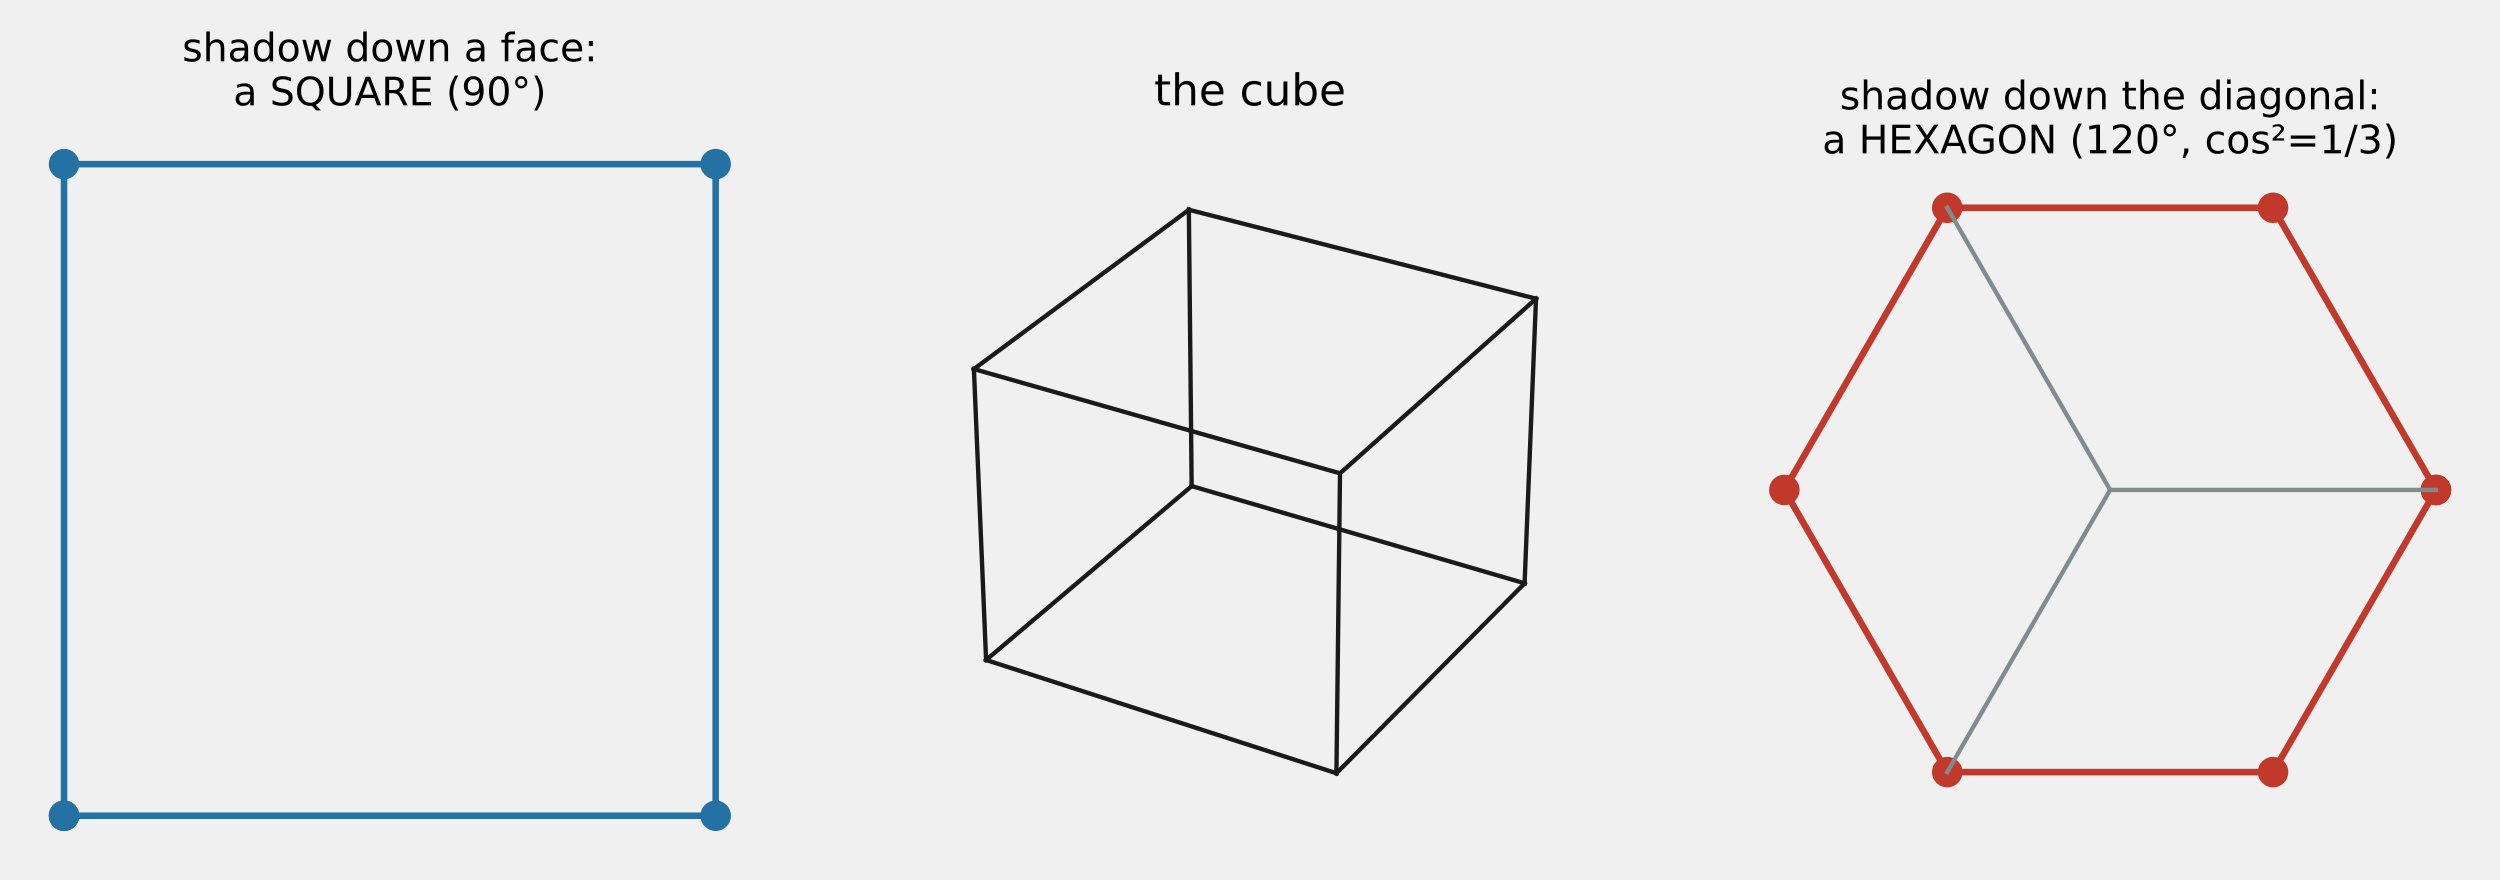
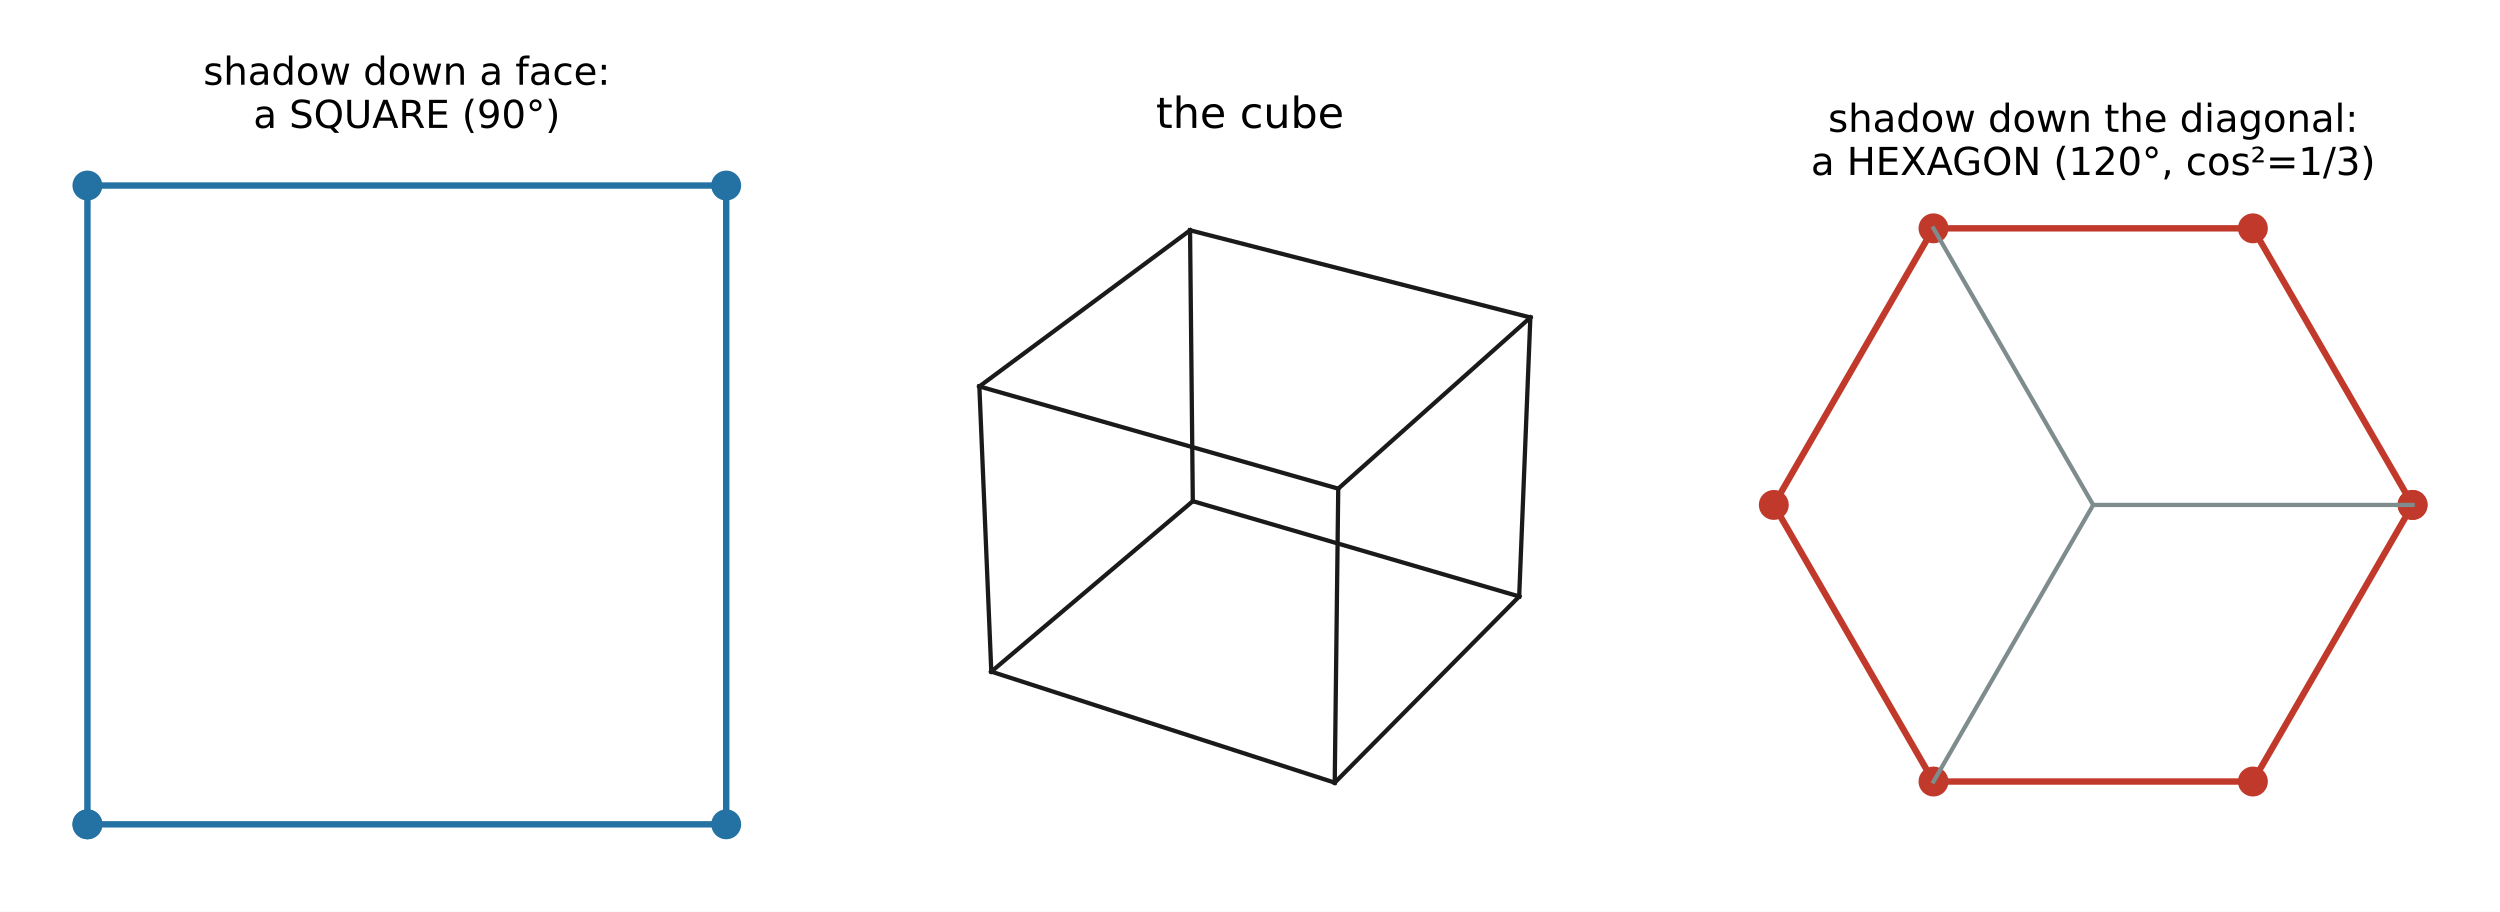
- <svg xmlns="http://www.w3.org/2000/svg" xmlns:xlink="http://www.w3.org/1999/xlink" width="572.4pt" height="201.434pt" viewBox="0 0 572.4 201.434" version="1.1">
+ <svg xmlns="http://www.w3.org/2000/svg" xmlns:xlink="http://www.w3.org/1999/xlink" width="583.92pt" height="212.954pt" viewBox="0 0 583.92 212.954" version="1.1">
  <defs>
    <style type="text/css">*{stroke-linejoin: round; stroke-linecap: butt}</style>
  </defs>
  <g id="figure_1">
    <g id="patch_1">
-       <path d="M 0 201.434  L 572.4 201.434  L 572.4 0  L 0 0  L 0 201.434  z " style="fill: none" />
+       <path d="M 0 212.954  L 583.92 212.954  L 583.92 0  L 0 0  z " style="fill: #ffffff" />
    </g>
    <g id="patch_2">
-       <path d="M 204.141 194.234  L 368.259 194.234  L 368.259 30.117  L 204.141 30.117  L 204.141 194.234  z " style="fill: none" />
+       <path d="M 209.901 199.994  L 374.019 199.994  L 374.019 35.877  L 209.901 35.877  z " style="fill: #ffffff" />
    </g>
    <g id="axes_1">
      <g id="line2d_1">
-         <path d="M 225.776 151.113  L 222.986 84.501  " clip-path="url(#p58c0b14d65)" style="fill: none; stroke: #1a1a1a; stroke-linecap: square" />
+         <path d="M 231.536 156.873  L 228.746 90.261  " clip-path="url(#p844d4ab49a)" style="fill: none; stroke: #1a1a1a; stroke-linecap: square" />
      </g>
      <g id="line2d_2">
-         <path d="M 225.776 151.113  L 272.841 111.296  " clip-path="url(#p58c0b14d65)" style="fill: none; stroke: #1a1a1a; stroke-linecap: square" />
+         <path d="M 231.536 156.873  L 278.601 117.056  " clip-path="url(#p844d4ab49a)" style="fill: none; stroke: #1a1a1a; stroke-linecap: square" />
      </g>
      <g id="line2d_3">
-         <path d="M 225.776 151.113  L 305.989 177.045  " clip-path="url(#p58c0b14d65)" style="fill: none; stroke: #1a1a1a; stroke-linecap: square" />
+         <path d="M 231.536 156.873  L 311.749 182.805  " clip-path="url(#p844d4ab49a)" style="fill: none; stroke: #1a1a1a; stroke-linecap: square" />
      </g>
      <g id="line2d_4">
-         <path d="M 222.986 84.501  L 272.199 48.034  " clip-path="url(#p58c0b14d65)" style="fill: none; stroke: #1a1a1a; stroke-linecap: square" />
+         <path d="M 228.746 90.261  L 277.959 53.794  " clip-path="url(#p844d4ab49a)" style="fill: none; stroke: #1a1a1a; stroke-linecap: square" />
      </g>
      <g id="line2d_5">
-         <path d="M 222.986 84.501  L 306.81 108.377  " clip-path="url(#p58c0b14d65)" style="fill: none; stroke: #1a1a1a; stroke-linecap: square" />
+         <path d="M 228.746 90.261  L 312.57 114.137  " clip-path="url(#p844d4ab49a)" style="fill: none; stroke: #1a1a1a; stroke-linecap: square" />
      </g>
      <g id="line2d_6">
-         <path d="M 272.841 111.296  L 272.199 48.034  " clip-path="url(#p58c0b14d65)" style="fill: none; stroke: #1a1a1a; stroke-linecap: square" />
+         <path d="M 278.601 117.056  L 277.959 53.794  " clip-path="url(#p844d4ab49a)" style="fill: none; stroke: #1a1a1a; stroke-linecap: square" />
      </g>
      <g id="line2d_7">
-         <path d="M 272.841 111.296  L 349.072 133.555  " clip-path="url(#p58c0b14d65)" style="fill: none; stroke: #1a1a1a; stroke-linecap: square" />
+         <path d="M 278.601 117.056  L 354.832 139.315  " clip-path="url(#p844d4ab49a)" style="fill: none; stroke: #1a1a1a; stroke-linecap: square" />
      </g>
      <g id="line2d_8">
-         <path d="M 272.199 48.034  L 351.684 68.392  " clip-path="url(#p58c0b14d65)" style="fill: none; stroke: #1a1a1a; stroke-linecap: square" />
+         <path d="M 277.959 53.794  L 357.444 74.152  " clip-path="url(#p844d4ab49a)" style="fill: none; stroke: #1a1a1a; stroke-linecap: square" />
      </g>
      <g id="line2d_9">
-         <path d="M 305.989 177.045  L 306.81 108.377  " clip-path="url(#p58c0b14d65)" style="fill: none; stroke: #1a1a1a; stroke-linecap: square" />
+         <path d="M 311.749 182.805  L 312.57 114.137  " clip-path="url(#p844d4ab49a)" style="fill: none; stroke: #1a1a1a; stroke-linecap: square" />
      </g>
      <g id="line2d_10">
-         <path d="M 305.989 177.045  L 349.072 133.555  " clip-path="url(#p58c0b14d65)" style="fill: none; stroke: #1a1a1a; stroke-linecap: square" />
+         <path d="M 311.749 182.805  L 354.832 139.315  " clip-path="url(#p844d4ab49a)" style="fill: none; stroke: #1a1a1a; stroke-linecap: square" />
      </g>
      <g id="line2d_11">
-         <path d="M 306.81 108.377  L 351.684 68.392  " clip-path="url(#p58c0b14d65)" style="fill: none; stroke: #1a1a1a; stroke-linecap: square" />
+         <path d="M 312.57 114.137  L 357.444 74.152  " clip-path="url(#p844d4ab49a)" style="fill: none; stroke: #1a1a1a; stroke-linecap: square" />
      </g>
      <g id="line2d_12">
-         <path d="M 349.072 133.555  L 351.684 68.392  " clip-path="url(#p58c0b14d65)" style="fill: none; stroke: #1a1a1a; stroke-linecap: square" />
+         <path d="M 354.832 139.315  L 357.444 74.152  " clip-path="url(#p844d4ab49a)" style="fill: none; stroke: #1a1a1a; stroke-linecap: square" />
      </g>
      <g id="text_1">
-         <g transform="translate(264.2367 24.11662) scale(0.1 -0.1)">
+         <g transform="translate(269.9967 29.87663) scale(0.1 -0.1)">
          <defs>
            <path id="DejaVuSans-74" d="M 1172 4494  L 1172 3500  L 2356 3500  L 2356 3053  L 1172 3053  L 1172 1153  Q 1172 725 1289 603  Q 1406 481 1766 481  L 2356 481  L 2356 0  L 1766 0  Q 1100 0 847 248  Q 594 497 594 1153  L 594 3053  L 172 3053  L 172 3500  L 594 3500  L 594 4494  L 1172 4494  z " transform="scale(0.015625)" />
            <path id="DejaVuSans-68" d="M 3513 2113  L 3513 0  L 2938 0  L 2938 2094  Q 2938 2591 2744 2837  Q 2550 3084 2163 3084  Q 1697 3084 1428 2787  Q 1159 2491 1159 1978  L 1159 0  L 581 0  L 581 4863  L 1159 4863  L 1159 2956  Q 1366 3272 1645 3428  Q 1925 3584 2291 3584  Q 2894 3584 3203 3211  Q 3513 2838 3513 2113  z " transform="scale(0.015625)" />
            <path id="DejaVuSans-65" d="M 3597 1894  L 3597 1613  L 953 1613  Q 991 1019 1311 708  Q 1631 397 2203 397  Q 2534 397 2845 478  Q 3156 559 3463 722  L 3463 178  Q 3153 47 2828 -22  Q 2503 -91 2169 -91  Q 1331 -91 842 396  Q 353 884 353 1716  Q 353 2575 817 3079  Q 1281 3584 2069 3584  Q 2775 3584 3186 3129  Q 3597 2675 3597 1894  z M 3022 2063  Q 3016 2534 2758 2815  Q 2500 3097 2075 3097  Q 1594 3097 1305 2825  Q 1016 2553 972 2059  L 3022 2063  z " transform="scale(0.015625)" />
            <path id="DejaVuSans-20" transform="scale(0.015625)" />
            <path id="DejaVuSans-63" d="M 3122 3366  L 3122 2828  Q 2878 2963 2633 3030  Q 2388 3097 2138 3097  Q 1578 3097 1268 2742  Q 959 2388 959 1747  Q 959 1106 1268 751  Q 1578 397 2138 397  Q 2388 397 2633 464  Q 2878 531 3122 666  L 3122 134  Q 2881 22 2623 -34  Q 2366 -91 2075 -91  Q 1284 -91 818 406  Q 353 903 353 1747  Q 353 2603 823 3093  Q 1294 3584 2113 3584  Q 2378 3584 2631 3529  Q 2884 3475 3122 3366  z " transform="scale(0.015625)" />
            <path id="DejaVuSans-75" d="M 544 1381  L 544 3500  L 1119 3500  L 1119 1403  Q 1119 906 1312 657  Q 1506 409 1894 409  Q 2359 409 2629 706  Q 2900 1003 2900 1516  L 2900 3500  L 3475 3500  L 3475 0  L 2900 0  L 2900 538  Q 2691 219 2414 64  Q 2138 -91 1772 -91  Q 1169 -91 856 284  Q 544 659 544 1381  z M 1991 3584  L 1991 3584  z " transform="scale(0.015625)" />
            <path id="DejaVuSans-62" d="M 3116 1747  Q 3116 2381 2855 2742  Q 2594 3103 2138 3103  Q 1681 3103 1420 2742  Q 1159 2381 1159 1747  Q 1159 1113 1420 752  Q 1681 391 2138 391  Q 2594 391 2855 752  Q 3116 1113 3116 1747  z M 1159 2969  Q 1341 3281 1617 3432  Q 1894 3584 2278 3584  Q 2916 3584 3314 3078  Q 3713 2572 3713 1747  Q 3713 922 3314 415  Q 2916 -91 2278 -91  Q 1894 -91 1617 61  Q 1341 213 1159 525  L 1159 0  L 581 0  L 581 4863  L 1159 4863  L 1159 2969  z " transform="scale(0.015625)" />
          </defs>
          <use xlink:href="#DejaVuSans-74" />
          <use xlink:href="#DejaVuSans-68" transform="translate(39.20898 0)" />
          <use xlink:href="#DejaVuSans-65" transform="translate(102.5879 0)" />
          <use xlink:href="#DejaVuSans-20" transform="translate(164.1113 0)" />
          <use xlink:href="#DejaVuSans-63" transform="translate(195.8984 0)" />
          <use xlink:href="#DejaVuSans-75" transform="translate(250.8789 0)" />
          <use xlink:href="#DejaVuSans-62" transform="translate(314.2578 0)" />
          <use xlink:href="#DejaVuSans-65" transform="translate(377.7344 0)" />
        </g>
      </g>
    </g>
    <g id="axes_2">
      <g id="line2d_13">
-         <path d="M 14.66 186.774  L 163.858 186.774  L 163.858 37.577  L 14.66 37.577  L 14.66 186.774  " clip-path="url(#pe6e1a528b1)" style="fill: none; stroke: #2471a3; stroke-width: 1.5; stroke-linecap: square" />
+         <path d="M 20.42 192.534  L 169.618 192.534  L 169.618 43.337  L 20.42 43.337  L 20.42 192.534  " clip-path="url(#p0054fff9ba)" style="fill: none; stroke: #2471a3; stroke-width: 1.5; stroke-linecap: square" />
        <defs>
-           <path id="m11e223bd0e" d="M 0 3  C 0.796 3 1.559 2.684 2.121 2.121  C 2.684 1.559 3 0.796 3 0  C 3 -0.796 2.684 -1.559 2.121 -2.121  C 1.559 -2.684 0.796 -3 0 -3  C -0.796 -3 -1.559 -2.684 -2.121 -2.121  C -2.684 -1.559 -3 -0.796 -3 0  C -3 0.796 -2.684 1.559 -2.121 2.121  C -1.559 2.684 -0.796 3 0 3  z " style="stroke: #2471a3" />
+           <path id="m26a2a8f59e" d="M 0 3  C 0.796 3 1.559 2.684 2.121 2.121  C 2.684 1.559 3 0.796 3 0  C 3 -0.796 2.684 -1.559 2.121 -2.121  C 1.559 -2.684 0.796 -3 0 -3  C -0.796 -3 -1.559 -2.684 -2.121 -2.121  C -2.684 -1.559 -3 -0.796 -3 0  C -3 0.796 -2.684 1.559 -2.121 2.121  C -1.559 2.684 -0.796 3 0 3  z " style="stroke: #2471a3" />
        </defs>
-         <g clip-path="url(#pe6e1a528b1)">
-           <use xlink:href="#m11e223bd0e" x="14.66" y="186.774" style="fill: #2471a3; stroke: #2471a3" />
-           <use xlink:href="#m11e223bd0e" x="163.858" y="186.774" style="fill: #2471a3; stroke: #2471a3" />
-           <use xlink:href="#m11e223bd0e" x="163.858" y="37.577" style="fill: #2471a3; stroke: #2471a3" />
-           <use xlink:href="#m11e223bd0e" x="14.66" y="37.577" style="fill: #2471a3; stroke: #2471a3" />
-           <use xlink:href="#m11e223bd0e" x="14.66" y="186.774" style="fill: #2471a3; stroke: #2471a3" />
+         <g clip-path="url(#p0054fff9ba)">
+           <use xlink:href="#m26a2a8f59e" x="20.42" y="192.534" style="fill: #2471a3; stroke: #2471a3" />
+           <use xlink:href="#m26a2a8f59e" x="169.618" y="192.534" style="fill: #2471a3; stroke: #2471a3" />
+           <use xlink:href="#m26a2a8f59e" x="169.618" y="43.337" style="fill: #2471a3; stroke: #2471a3" />
+           <use xlink:href="#m26a2a8f59e" x="20.42" y="43.337" style="fill: #2471a3; stroke: #2471a3" />
+           <use xlink:href="#m26a2a8f59e" x="20.42" y="192.534" style="fill: #2471a3; stroke: #2471a3" />
        </g>
      </g>
      <g id="text_2">
-         <g transform="translate(41.72335 14.03859) scale(0.09 -0.09)">
+         <g transform="translate(47.48336 19.79859) scale(0.09 -0.09)">
          <defs>
            <path id="DejaVuSans-73" d="M 2834 3397  L 2834 2853  Q 2591 2978 2328 3040  Q 2066 3103 1784 3103  Q 1356 3103 1142 2972  Q 928 2841 928 2578  Q 928 2378 1081 2264  Q 1234 2150 1697 2047  L 1894 2003  Q 2506 1872 2764 1633  Q 3022 1394 3022 966  Q 3022 478 2636 193  Q 2250 -91 1575 -91  Q 1294 -91 989 -36  Q 684 19 347 128  L 347 722  Q 666 556 975 473  Q 1284 391 1588 391  Q 1994 391 2212 530  Q 2431 669 2431 922  Q 2431 1156 2273 1281  Q 2116 1406 1581 1522  L 1381 1569  Q 847 1681 609 1914  Q 372 2147 372 2553  Q 372 3047 722 3315  Q 1072 3584 1716 3584  Q 2034 3584 2315 3537  Q 2597 3491 2834 3397  z " transform="scale(0.015625)" />
            <path id="DejaVuSans-61" d="M 2194 1759  Q 1497 1759 1228 1600  Q 959 1441 959 1056  Q 959 750 1161 570  Q 1363 391 1709 391  Q 2188 391 2477 730  Q 2766 1069 2766 1631  L 2766 1759  L 2194 1759  z M 3341 1997  L 3341 0  L 2766 0  L 2766 531  Q 2569 213 2275 61  Q 1981 -91 1556 -91  Q 1019 -91 701 211  Q 384 513 384 1019  Q 384 1609 779 1909  Q 1175 2209 1959 2209  L 2766 2209  L 2766 2266  Q 2766 2663 2505 2880  Q 2244 3097 1772 3097  Q 1472 3097 1187 3025  Q 903 2953 641 2809  L 641 3341  Q 956 3463 1253 3523  Q 1550 3584 1831 3584  Q 2591 3584 2966 3190  Q 3341 2797 3341 1997  z " transform="scale(0.015625)" />
            <path id="DejaVuSans-64" d="M 2906 2969  L 2906 4863  L 3481 4863  L 3481 0  L 2906 0  L 2906 525  Q 2725 213 2448 61  Q 2172 -91 1784 -91  Q 1150 -91 751 415  Q 353 922 353 1747  Q 353 2572 751 3078  Q 1150 3584 1784 3584  Q 2172 3584 2448 3432  Q 2725 3281 2906 2969  z M 947 1747  Q 947 1113 1208 752  Q 1469 391 1925 391  Q 2381 391 2643 752  Q 2906 1113 2906 1747  Q 2906 2381 2643 2742  Q 2381 3103 1925 3103  Q 1469 3103 1208 2742  Q 947 2381 947 1747  z " transform="scale(0.015625)" />
            <path id="DejaVuSans-6f" d="M 1959 3097  Q 1497 3097 1228 2736  Q 959 2375 959 1747  Q 959 1119 1226 758  Q 1494 397 1959 397  Q 2419 397 2687 759  Q 2956 1122 2956 1747  Q 2956 2369 2687 2733  Q 2419 3097 1959 3097  z M 1959 3584  Q 2709 3584 3137 3096  Q 3566 2609 3566 1747  Q 3566 888 3137 398  Q 2709 -91 1959 -91  Q 1206 -91 779 398  Q 353 888 353 1747  Q 353 2609 779 3096  Q 1206 3584 1959 3584  z " transform="scale(0.015625)" />
            <path id="DejaVuSans-77" d="M 269 3500  L 844 3500  L 1563 769  L 2278 3500  L 2956 3500  L 3675 769  L 4391 3500  L 4966 3500  L 4050 0  L 3372 0  L 2619 2869  L 1863 0  L 1184 0  L 269 3500  z " transform="scale(0.015625)" />
            <path id="DejaVuSans-6e" d="M 3513 2113  L 3513 0  L 2938 0  L 2938 2094  Q 2938 2591 2744 2837  Q 2550 3084 2163 3084  Q 1697 3084 1428 2787  Q 1159 2491 1159 1978  L 1159 0  L 581 0  L 581 3500  L 1159 3500  L 1159 2956  Q 1366 3272 1645 3428  Q 1925 3584 2291 3584  Q 2894 3584 3203 3211  Q 3513 2838 3513 2113  z " transform="scale(0.015625)" />
            <path id="DejaVuSans-66" d="M 2375 4863  L 2375 4384  L 1825 4384  Q 1516 4384 1395 4259  Q 1275 4134 1275 3809  L 1275 3500  L 2222 3500  L 2222 3053  L 1275 3053  L 1275 0  L 697 0  L 697 3053  L 147 3053  L 147 3500  L 697 3500  L 697 3744  Q 697 4328 969 4595  Q 1241 4863 1831 4863  L 2375 4863  z " transform="scale(0.015625)" />
            <path id="DejaVuSans-3a" d="M 750 794  L 1409 794  L 1409 0  L 750 0  L 750 794  z M 750 3309  L 1409 3309  L 1409 2516  L 750 2516  L 750 3309  z " transform="scale(0.015625)" />
          </defs>
          <use xlink:href="#DejaVuSans-73" />
          <use xlink:href="#DejaVuSans-68" transform="translate(52.09961 0)" />
          <use xlink:href="#DejaVuSans-61" transform="translate(115.4785 0)" />
          <use xlink:href="#DejaVuSans-64" transform="translate(176.7578 0)" />
          <use xlink:href="#DejaVuSans-6f" transform="translate(240.2344 0)" />
          <use xlink:href="#DejaVuSans-77" transform="translate(301.416 0)" />
          <use xlink:href="#DejaVuSans-20" transform="translate(383.2031 0)" />
          <use xlink:href="#DejaVuSans-64" transform="translate(414.9902 0)" />
          <use xlink:href="#DejaVuSans-6f" transform="translate(478.4668 0)" />
          <use xlink:href="#DejaVuSans-77" transform="translate(539.6484 0)" />
          <use xlink:href="#DejaVuSans-6e" transform="translate(621.4355 0)" />
          <use xlink:href="#DejaVuSans-20" transform="translate(684.8145 0)" />
          <use xlink:href="#DejaVuSans-61" transform="translate(716.6016 0)" />
          <use xlink:href="#DejaVuSans-20" transform="translate(777.8809 0)" />
          <use xlink:href="#DejaVuSans-66" transform="translate(809.668 0)" />
          <use xlink:href="#DejaVuSans-61" transform="translate(844.873 0)" />
          <use xlink:href="#DejaVuSans-63" transform="translate(906.1523 0)" />
          <use xlink:href="#DejaVuSans-65" transform="translate(961.1328 0)" />
          <use xlink:href="#DejaVuSans-3a" transform="translate(1022.656 0)" />
        </g>
-         <g transform="translate(53.4121 24.11662) scale(0.09 -0.09)">
+         <g transform="translate(59.17211 29.87663) scale(0.09 -0.09)">
          <defs>
            <path id="DejaVuSans-53" d="M 3425 4513  L 3425 3897  Q 3066 4069 2747 4153  Q 2428 4238 2131 4238  Q 1616 4238 1336 4038  Q 1056 3838 1056 3469  Q 1056 3159 1242 3001  Q 1428 2844 1947 2747  L 2328 2669  Q 3034 2534 3370 2195  Q 3706 1856 3706 1288  Q 3706 609 3251 259  Q 2797 -91 1919 -91  Q 1588 -91 1214 -16  Q 841 59 441 206  L 441 856  Q 825 641 1194 531  Q 1563 422 1919 422  Q 2459 422 2753 634  Q 3047 847 3047 1241  Q 3047 1584 2836 1778  Q 2625 1972 2144 2069  L 1759 2144  Q 1053 2284 737 2584  Q 422 2884 422 3419  Q 422 4038 858 4394  Q 1294 4750 2059 4750  Q 2388 4750 2728 4690  Q 3069 4631 3425 4513  z " transform="scale(0.015625)" />
            <path id="DejaVuSans-51" d="M 2522 4238  Q 1834 4238 1429 3725  Q 1025 3213 1025 2328  Q 1025 1447 1429 934  Q 1834 422 2522 422  Q 3209 422 3611 934  Q 4013 1447 4013 2328  Q 4013 3213 3611 3725  Q 3209 4238 2522 4238  z M 3406 84  L 4238 -825  L 3475 -825  L 2784 -78  Q 2681 -84 2626 -87  Q 2572 -91 2522 -91  Q 1538 -91 948 567  Q 359 1225 359 2328  Q 359 3434 948 4092  Q 1538 4750 2522 4750  Q 3503 4750 4090 4092  Q 4678 3434 4678 2328  Q 4678 1516 4351 937  Q 4025 359 3406 84  z " transform="scale(0.015625)" />
            <path id="DejaVuSans-55" d="M 556 4666  L 1191 4666  L 1191 1831  Q 1191 1081 1462 751  Q 1734 422 2344 422  Q 2950 422 3222 751  Q 3494 1081 3494 1831  L 3494 4666  L 4128 4666  L 4128 1753  Q 4128 841 3676 375  Q 3225 -91 2344 -91  Q 1459 -91 1007 375  Q 556 841 556 1753  L 556 4666  z " transform="scale(0.015625)" />
            <path id="DejaVuSans-41" d="M 2188 4044  L 1331 1722  L 3047 1722  L 2188 4044  z M 1831 4666  L 2547 4666  L 4325 0  L 3669 0  L 3244 1197  L 1141 1197  L 716 0  L 50 0  L 1831 4666  z " transform="scale(0.015625)" />
            <path id="DejaVuSans-52" d="M 2841 2188  Q 3044 2119 3236 1894  Q 3428 1669 3622 1275  L 4263 0  L 3584 0  L 2988 1197  Q 2756 1666 2539 1819  Q 2322 1972 1947 1972  L 1259 1972  L 1259 0  L 628 0  L 628 4666  L 2053 4666  Q 2853 4666 3247 4331  Q 3641 3997 3641 3322  Q 3641 2881 3436 2590  Q 3231 2300 2841 2188  z M 1259 4147  L 1259 2491  L 2053 2491  Q 2509 2491 2742 2702  Q 2975 2913 2975 3322  Q 2975 3731 2742 3939  Q 2509 4147 2053 4147  L 1259 4147  z " transform="scale(0.015625)" />
            <path id="DejaVuSans-45" d="M 628 4666  L 3578 4666  L 3578 4134  L 1259 4134  L 1259 2753  L 3481 2753  L 3481 2222  L 1259 2222  L 1259 531  L 3634 531  L 3634 0  L 628 0  L 628 4666  z " transform="scale(0.015625)" />
            <path id="DejaVuSans-28" d="M 1984 4856  Q 1566 4138 1362 3434  Q 1159 2731 1159 2009  Q 1159 1288 1364 580  Q 1569 -128 1984 -844  L 1484 -844  Q 1016 -109 783 600  Q 550 1309 550 2009  Q 550 2706 781 3412  Q 1013 4119 1484 4856  L 1984 4856  z " transform="scale(0.015625)" />
            <path id="DejaVuSans-39" d="M 703 97  L 703 672  Q 941 559 1184 500  Q 1428 441 1663 441  Q 2288 441 2617 861  Q 2947 1281 2994 2138  Q 2813 1869 2534 1725  Q 2256 1581 1919 1581  Q 1219 1581 811 2004  Q 403 2428 403 3163  Q 403 3881 828 4315  Q 1253 4750 1959 4750  Q 2769 4750 3195 4129  Q 3622 3509 3622 2328  Q 3622 1225 3098 567  Q 2575 -91 1691 -91  Q 1453 -91 1209 -44  Q 966 3 703 97  z M 1959 2075  Q 2384 2075 2632 2365  Q 2881 2656 2881 3163  Q 2881 3666 2632 3958  Q 2384 4250 1959 4250  Q 1534 4250 1286 3958  Q 1038 3666 1038 3163  Q 1038 2656 1286 2365  Q 1534 2075 1959 2075  z " transform="scale(0.015625)" />
            <path id="DejaVuSans-30" d="M 2034 4250  Q 1547 4250 1301 3770  Q 1056 3291 1056 2328  Q 1056 1369 1301 889  Q 1547 409 2034 409  Q 2525 409 2770 889  Q 3016 1369 3016 2328  Q 3016 3291 2770 3770  Q 2525 4250 2034 4250  z M 2034 4750  Q 2819 4750 3233 4129  Q 3647 3509 3647 2328  Q 3647 1150 3233 529  Q 2819 -91 2034 -91  Q 1250 -91 836 529  Q 422 1150 422 2328  Q 422 3509 836 4129  Q 1250 4750 2034 4750  z " transform="scale(0.015625)" />
            <path id="DejaVuSans-b0" d="M 1600 4347  Q 1350 4347 1178 4173  Q 1006 4000 1006 3750  Q 1006 3503 1178 3333  Q 1350 3163 1600 3163  Q 1850 3163 2022 3333  Q 2194 3503 2194 3750  Q 2194 3997 2020 4172  Q 1847 4347 1600 4347  z M 1600 4750  Q 1800 4750 1984 4673  Q 2169 4597 2303 4453  Q 2447 4313 2519 4134  Q 2591 3956 2591 3750  Q 2591 3338 2302 3052  Q 2013 2766 1594 2766  Q 1172 2766 890 3047  Q 609 3328 609 3750  Q 609 4169 896 4459  Q 1184 4750 1600 4750  z " transform="scale(0.015625)" />
            <path id="DejaVuSans-29" d="M 513 4856  L 1013 4856  Q 1481 4119 1714 3412  Q 1947 2706 1947 2009  Q 1947 1309 1714 600  Q 1481 -109 1013 -844  L 513 -844  Q 928 -128 1133 580  Q 1338 1288 1338 2009  Q 1338 2731 1133 3434  Q 928 4138 513 4856  z " transform="scale(0.015625)" />
          </defs>
          <use xlink:href="#DejaVuSans-61" />
          <use xlink:href="#DejaVuSans-20" transform="translate(61.2793 0)" />
          <use xlink:href="#DejaVuSans-53" transform="translate(93.06641 0)" />
          <use xlink:href="#DejaVuSans-51" transform="translate(156.543 0)" />
          <use xlink:href="#DejaVuSans-55" transform="translate(235.2539 0)" />
          <use xlink:href="#DejaVuSans-41" transform="translate(308.4473 0)" />
          <use xlink:href="#DejaVuSans-52" transform="translate(376.8555 0)" />
          <use xlink:href="#DejaVuSans-45" transform="translate(446.3379 0)" />
          <use xlink:href="#DejaVuSans-20" transform="translate(509.5215 0)" />
          <use xlink:href="#DejaVuSans-28" transform="translate(541.3086 0)" />
          <use xlink:href="#DejaVuSans-39" transform="translate(580.3223 0)" />
          <use xlink:href="#DejaVuSans-30" transform="translate(643.9453 0)" />
          <use xlink:href="#DejaVuSans-b0" transform="translate(707.5684 0)" />
          <use xlink:href="#DejaVuSans-29" transform="translate(757.5684 0)" />
        </g>
      </g>
    </g>
    <g id="axes_3">
      <g id="line2d_14">
-         <path d="M 557.74 112.175  L 520.441 47.571  L 445.842 47.571  L 408.542 112.175  L 445.842 176.78  L 520.441 176.78  L 557.74 112.175  " clip-path="url(#p464837a656)" style="fill: none; stroke: #c0392b; stroke-width: 1.5; stroke-linecap: square" />
+         <path d="M 563.5 117.935  L 526.201 53.331  L 451.602 53.331  L 414.302 117.935  L 451.602 182.54  L 526.201 182.54  L 563.5 117.935  " clip-path="url(#pe3b254249c)" style="fill: none; stroke: #c0392b; stroke-width: 1.5; stroke-linecap: square" />
        <defs>
-           <path id="m8604a3fc9b" d="M 0 3  C 0.796 3 1.559 2.684 2.121 2.121  C 2.684 1.559 3 0.796 3 0  C 3 -0.796 2.684 -1.559 2.121 -2.121  C 1.559 -2.684 0.796 -3 0 -3  C -0.796 -3 -1.559 -2.684 -2.121 -2.121  C -2.684 -1.559 -3 -0.796 -3 0  C -3 0.796 -2.684 1.559 -2.121 2.121  C -1.559 2.684 -0.796 3 0 3  z " style="stroke: #c0392b" />
+           <path id="m890c9a05b5" d="M 0 3  C 0.796 3 1.559 2.684 2.121 2.121  C 2.684 1.559 3 0.796 3 0  C 3 -0.796 2.684 -1.559 2.121 -2.121  C 1.559 -2.684 0.796 -3 0 -3  C -0.796 -3 -1.559 -2.684 -2.121 -2.121  C -2.684 -1.559 -3 -0.796 -3 0  C -3 0.796 -2.684 1.559 -2.121 2.121  C -1.559 2.684 -0.796 3 0 3  z " style="stroke: #c0392b" />
        </defs>
-         <g clip-path="url(#p464837a656)">
-           <use xlink:href="#m8604a3fc9b" x="557.74" y="112.175" style="fill: #c0392b; stroke: #c0392b" />
-           <use xlink:href="#m8604a3fc9b" x="520.441" y="47.571" style="fill: #c0392b; stroke: #c0392b" />
-           <use xlink:href="#m8604a3fc9b" x="445.842" y="47.571" style="fill: #c0392b; stroke: #c0392b" />
-           <use xlink:href="#m8604a3fc9b" x="408.542" y="112.175" style="fill: #c0392b; stroke: #c0392b" />
-           <use xlink:href="#m8604a3fc9b" x="445.842" y="176.78" style="fill: #c0392b; stroke: #c0392b" />
-           <use xlink:href="#m8604a3fc9b" x="520.441" y="176.78" style="fill: #c0392b; stroke: #c0392b" />
-           <use xlink:href="#m8604a3fc9b" x="557.74" y="112.175" style="fill: #c0392b; stroke: #c0392b" />
+         <g clip-path="url(#pe3b254249c)">
+           <use xlink:href="#m890c9a05b5" x="563.5" y="117.935" style="fill: #c0392b; stroke: #c0392b" />
+           <use xlink:href="#m890c9a05b5" x="526.201" y="53.331" style="fill: #c0392b; stroke: #c0392b" />
+           <use xlink:href="#m890c9a05b5" x="451.602" y="53.331" style="fill: #c0392b; stroke: #c0392b" />
+           <use xlink:href="#m890c9a05b5" x="414.302" y="117.935" style="fill: #c0392b; stroke: #c0392b" />
+           <use xlink:href="#m890c9a05b5" x="451.602" y="182.54" style="fill: #c0392b; stroke: #c0392b" />
+           <use xlink:href="#m890c9a05b5" x="526.201" y="182.54" style="fill: #c0392b; stroke: #c0392b" />
+           <use xlink:href="#m890c9a05b5" x="563.5" y="117.935" style="fill: #c0392b; stroke: #c0392b" />
        </g>
      </g>
      <g id="line2d_15">
-         <path d="M 483.141 112.175  L 557.74 112.175  " clip-path="url(#p464837a656)" style="fill: none; stroke: #7f8c8d; stroke-linecap: square" />
+         <path d="M 488.901 117.935  L 563.5 117.935  " clip-path="url(#pe3b254249c)" style="fill: none; stroke: #7f8c8d; stroke-linecap: square" />
      </g>
      <g id="line2d_16">
-         <path d="M 483.141 112.175  L 445.842 47.571  " clip-path="url(#p464837a656)" style="fill: none; stroke: #7f8c8d; stroke-linecap: square" />
+         <path d="M 488.901 117.935  L 451.602 53.331  " clip-path="url(#pe3b254249c)" style="fill: none; stroke: #7f8c8d; stroke-linecap: square" />
      </g>
      <g id="line2d_17">
-         <path d="M 483.141 112.175  L 445.842 176.78  " clip-path="url(#p464837a656)" style="fill: none; stroke: #7f8c8d; stroke-linecap: square" />
+         <path d="M 488.901 117.935  L 451.602 182.54  " clip-path="url(#pe3b254249c)" style="fill: none; stroke: #7f8c8d; stroke-linecap: square" />
      </g>
      <g id="text_3">
-         <g transform="translate(421.2289 25.03239) scale(0.09 -0.09)">
+         <g transform="translate(426.9889 30.79239) scale(0.09 -0.09)">
          <defs>
            <path id="DejaVuSans-69" d="M 603 3500  L 1178 3500  L 1178 0  L 603 0  L 603 3500  z M 603 4863  L 1178 4863  L 1178 4134  L 603 4134  L 603 4863  z " transform="scale(0.015625)" />
            <path id="DejaVuSans-67" d="M 2906 1791  Q 2906 2416 2648 2759  Q 2391 3103 1925 3103  Q 1463 3103 1205 2759  Q 947 2416 947 1791  Q 947 1169 1205 825  Q 1463 481 1925 481  Q 2391 481 2648 825  Q 2906 1169 2906 1791  z M 3481 434  Q 3481 -459 3084 -895  Q 2688 -1331 1869 -1331  Q 1566 -1331 1297 -1286  Q 1028 -1241 775 -1147  L 775 -588  Q 1028 -725 1275 -790  Q 1522 -856 1778 -856  Q 2344 -856 2625 -561  Q 2906 -266 2906 331  L 2906 616  Q 2728 306 2450 153  Q 2172 0 1784 0  Q 1141 0 747 490  Q 353 981 353 1791  Q 353 2603 747 3093  Q 1141 3584 1784 3584  Q 2172 3584 2450 3431  Q 2728 3278 2906 2969  L 2906 3500  L 3481 3500  L 3481 434  z " transform="scale(0.015625)" />
            <path id="DejaVuSans-6c" d="M 603 4863  L 1178 4863  L 1178 0  L 603 0  L 603 4863  z " transform="scale(0.015625)" />
          </defs>
          <use xlink:href="#DejaVuSans-73" />
          <use xlink:href="#DejaVuSans-68" transform="translate(52.09961 0)" />
          <use xlink:href="#DejaVuSans-61" transform="translate(115.4785 0)" />
          <use xlink:href="#DejaVuSans-64" transform="translate(176.7578 0)" />
          <use xlink:href="#DejaVuSans-6f" transform="translate(240.2344 0)" />
          <use xlink:href="#DejaVuSans-77" transform="translate(301.416 0)" />
          <use xlink:href="#DejaVuSans-20" transform="translate(383.2031 0)" />
          <use xlink:href="#DejaVuSans-64" transform="translate(414.9902 0)" />
          <use xlink:href="#DejaVuSans-6f" transform="translate(478.4668 0)" />
          <use xlink:href="#DejaVuSans-77" transform="translate(539.6484 0)" />
          <use xlink:href="#DejaVuSans-6e" transform="translate(621.4355 0)" />
          <use xlink:href="#DejaVuSans-20" transform="translate(684.8145 0)" />
          <use xlink:href="#DejaVuSans-74" transform="translate(716.6016 0)" />
          <use xlink:href="#DejaVuSans-68" transform="translate(755.8105 0)" />
          <use xlink:href="#DejaVuSans-65" transform="translate(819.1895 0)" />
          <use xlink:href="#DejaVuSans-20" transform="translate(880.7129 0)" />
          <use xlink:href="#DejaVuSans-64" transform="translate(912.5 0)" />
          <use xlink:href="#DejaVuSans-69" transform="translate(975.9766 0)" />
          <use xlink:href="#DejaVuSans-61" transform="translate(1003.76 0)" />
          <use xlink:href="#DejaVuSans-67" transform="translate(1065.039 0)" />
          <use xlink:href="#DejaVuSans-6f" transform="translate(1128.516 0)" />
          <use xlink:href="#DejaVuSans-6e" transform="translate(1189.697 0)" />
          <use xlink:href="#DejaVuSans-61" transform="translate(1253.076 0)" />
          <use xlink:href="#DejaVuSans-6c" transform="translate(1314.355 0)" />
          <use xlink:href="#DejaVuSans-3a" transform="translate(1342.139 0)" />
        </g>
-         <g transform="translate(417.2176 35.11042) scale(0.09 -0.09)">
+         <g transform="translate(422.9776 40.87042) scale(0.09 -0.09)">
          <defs>
            <path id="DejaVuSans-48" d="M 628 4666  L 1259 4666  L 1259 2753  L 3553 2753  L 3553 4666  L 4184 4666  L 4184 0  L 3553 0  L 3553 2222  L 1259 2222  L 1259 0  L 628 0  L 628 4666  z " transform="scale(0.015625)" />
            <path id="DejaVuSans-58" d="M 403 4666  L 1081 4666  L 2241 2931  L 3406 4666  L 4084 4666  L 2584 2425  L 4184 0  L 3506 0  L 2194 1984  L 872 0  L 191 0  L 1856 2491  L 403 4666  z " transform="scale(0.015625)" />
            <path id="DejaVuSans-47" d="M 3809 666  L 3809 1919  L 2778 1919  L 2778 2438  L 4434 2438  L 4434 434  Q 4069 175 3628 42  Q 3188 -91 2688 -91  Q 1594 -91 976 548  Q 359 1188 359 2328  Q 359 3472 976 4111  Q 1594 4750 2688 4750  Q 3144 4750 3555 4637  Q 3966 4525 4313 4306  L 4313 3634  Q 3963 3931 3569 4081  Q 3175 4231 2741 4231  Q 1884 4231 1454 3753  Q 1025 3275 1025 2328  Q 1025 1384 1454 906  Q 1884 428 2741 428  Q 3075 428 3337 486  Q 3600 544 3809 666  z " transform="scale(0.015625)" />
            <path id="DejaVuSans-4f" d="M 2522 4238  Q 1834 4238 1429 3725  Q 1025 3213 1025 2328  Q 1025 1447 1429 934  Q 1834 422 2522 422  Q 3209 422 3611 934  Q 4013 1447 4013 2328  Q 4013 3213 3611 3725  Q 3209 4238 2522 4238  z M 2522 4750  Q 3503 4750 4090 4092  Q 4678 3434 4678 2328  Q 4678 1225 4090 567  Q 3503 -91 2522 -91  Q 1538 -91 948 565  Q 359 1222 359 2328  Q 359 3434 948 4092  Q 1538 4750 2522 4750  z " transform="scale(0.015625)" />
            <path id="DejaVuSans-4e" d="M 628 4666  L 1478 4666  L 3547 763  L 3547 4666  L 4159 4666  L 4159 0  L 3309 0  L 1241 3903  L 1241 0  L 628 0  L 628 4666  z " transform="scale(0.015625)" />
            <path id="DejaVuSans-31" d="M 794 531  L 1825 531  L 1825 4091  L 703 3866  L 703 4441  L 1819 4666  L 2450 4666  L 2450 531  L 3481 531  L 3481 0  L 794 0  L 794 531  z " transform="scale(0.015625)" />
            <path id="DejaVuSans-32" d="M 1228 531  L 3431 531  L 3431 0  L 469 0  L 469 531  Q 828 903 1448 1529  Q 2069 2156 2228 2338  Q 2531 2678 2651 2914  Q 2772 3150 2772 3378  Q 2772 3750 2511 3984  Q 2250 4219 1831 4219  Q 1534 4219 1204 4116  Q 875 4013 500 3803  L 500 4441  Q 881 4594 1212 4672  Q 1544 4750 1819 4750  Q 2544 4750 2975 4387  Q 3406 4025 3406 3419  Q 3406 3131 3298 2873  Q 3191 2616 2906 2266  Q 2828 2175 2409 1742  Q 1991 1309 1228 531  z " transform="scale(0.015625)" />
            <path id="DejaVuSans-2c" d="M 750 794  L 1409 794  L 1409 256  L 897 -744  L 494 -744  L 750 256  L 750 794  z " transform="scale(0.015625)" />
            <path id="DejaVuSans-b2" d="M 838 2444  L 2163 2444  L 2163 2088  L 294 2088  L 294 2431  Q 400 2528 597 2703  Q 1672 3656 1672 3950  Q 1672 4156 1509 4282  Q 1347 4409 1081 4409  Q 919 4409 728 4354  Q 538 4300 313 4191  L 313 4575  Q 553 4663 761 4706  Q 969 4750 1147 4750  Q 1600 4750 1872 4544  Q 2144 4338 2144 4000  Q 2144 3566 1109 2678  Q 934 2528 838 2444  z " transform="scale(0.015625)" />
            <path id="DejaVuSans-3d" d="M 678 2906  L 4684 2906  L 4684 2381  L 678 2381  L 678 2906  z M 678 1631  L 4684 1631  L 4684 1100  L 678 1100  L 678 1631  z " transform="scale(0.015625)" />
            <path id="DejaVuSans-2f" d="M 1625 4666  L 2156 4666  L 531 -594  L 0 -594  L 1625 4666  z " transform="scale(0.015625)" />
            <path id="DejaVuSans-33" d="M 2597 2516  Q 3050 2419 3304 2112  Q 3559 1806 3559 1356  Q 3559 666 3084 287  Q 2609 -91 1734 -91  Q 1441 -91 1130 -33  Q 819 25 488 141  L 488 750  Q 750 597 1062 519  Q 1375 441 1716 441  Q 2309 441 2620 675  Q 2931 909 2931 1356  Q 2931 1769 2642 2001  Q 2353 2234 1838 2234  L 1294 2234  L 1294 2753  L 1863 2753  Q 2328 2753 2575 2939  Q 2822 3125 2822 3475  Q 2822 3834 2567 4026  Q 2313 4219 1838 4219  Q 1578 4219 1281 4162  Q 984 4106 628 3988  L 628 4550  Q 988 4650 1302 4700  Q 1616 4750 1894 4750  Q 2613 4750 3031 4423  Q 3450 4097 3450 3541  Q 3450 3153 3228 2886  Q 3006 2619 2597 2516  z " transform="scale(0.015625)" />
          </defs>
          <use xlink:href="#DejaVuSans-61" />
          <use xlink:href="#DejaVuSans-20" transform="translate(61.2793 0)" />
          <use xlink:href="#DejaVuSans-48" transform="translate(93.06641 0)" />
          <use xlink:href="#DejaVuSans-45" transform="translate(168.2617 0)" />
          <use xlink:href="#DejaVuSans-58" transform="translate(231.4453 0)" />
          <use xlink:href="#DejaVuSans-41" transform="translate(299.9512 0)" />
          <use xlink:href="#DejaVuSans-47" transform="translate(366.6094 0)" />
          <use xlink:href="#DejaVuSans-4f" transform="translate(444.0996 0)" />
          <use xlink:href="#DejaVuSans-4e" transform="translate(522.8105 0)" />
          <use xlink:href="#DejaVuSans-20" transform="translate(597.6152 0)" />
          <use xlink:href="#DejaVuSans-28" transform="translate(629.4023 0)" />
          <use xlink:href="#DejaVuSans-31" transform="translate(668.416 0)" />
          <use xlink:href="#DejaVuSans-32" transform="translate(732.0391 0)" />
          <use xlink:href="#DejaVuSans-30" transform="translate(795.6621 0)" />
          <use xlink:href="#DejaVuSans-b0" transform="translate(859.2852 0)" />
          <use xlink:href="#DejaVuSans-2c" transform="translate(909.2852 0)" />
          <use xlink:href="#DejaVuSans-20" transform="translate(941.0723 0)" />
          <use xlink:href="#DejaVuSans-63" transform="translate(972.8594 0)" />
          <use xlink:href="#DejaVuSans-6f" transform="translate(1027.84 0)" />
          <use xlink:href="#DejaVuSans-73" transform="translate(1089.021 0)" />
          <use xlink:href="#DejaVuSans-b2" transform="translate(1141.121 0)" />
          <use xlink:href="#DejaVuSans-3d" transform="translate(1181.209 0)" />
          <use xlink:href="#DejaVuSans-31" transform="translate(1264.998 0)" />
          <use xlink:href="#DejaVuSans-2f" transform="translate(1328.621 0)" />
          <use xlink:href="#DejaVuSans-33" transform="translate(1362.312 0)" />
          <use xlink:href="#DejaVuSans-29" transform="translate(1425.936 0)" />
        </g>
      </g>
    </g>
  </g>
  <defs>
-     <clipPath id="p58c0b14d65">
-       <rect x="204.141" y="30.117" width="164.118" height="164.118" />
+     <clipPath id="p844d4ab49a">
+       <rect x="209.901" y="35.877" width="164.118" height="164.118" />
    </clipPath>
-     <clipPath id="pe6e1a528b1">
-       <rect x="7.2" y="30.117" width="164.118" height="164.118" />
+     <clipPath id="p0054fff9ba">
+       <rect x="12.96" y="35.877" width="164.118" height="164.118" />
    </clipPath>
-     <clipPath id="p464837a656">
-       <rect x="401.082" y="41.11" width="164.118" height="142.13" />
+     <clipPath id="pe3b254249c">
+       <rect x="406.842" y="46.87" width="164.118" height="142.13" />
    </clipPath>
  </defs>
</svg>
